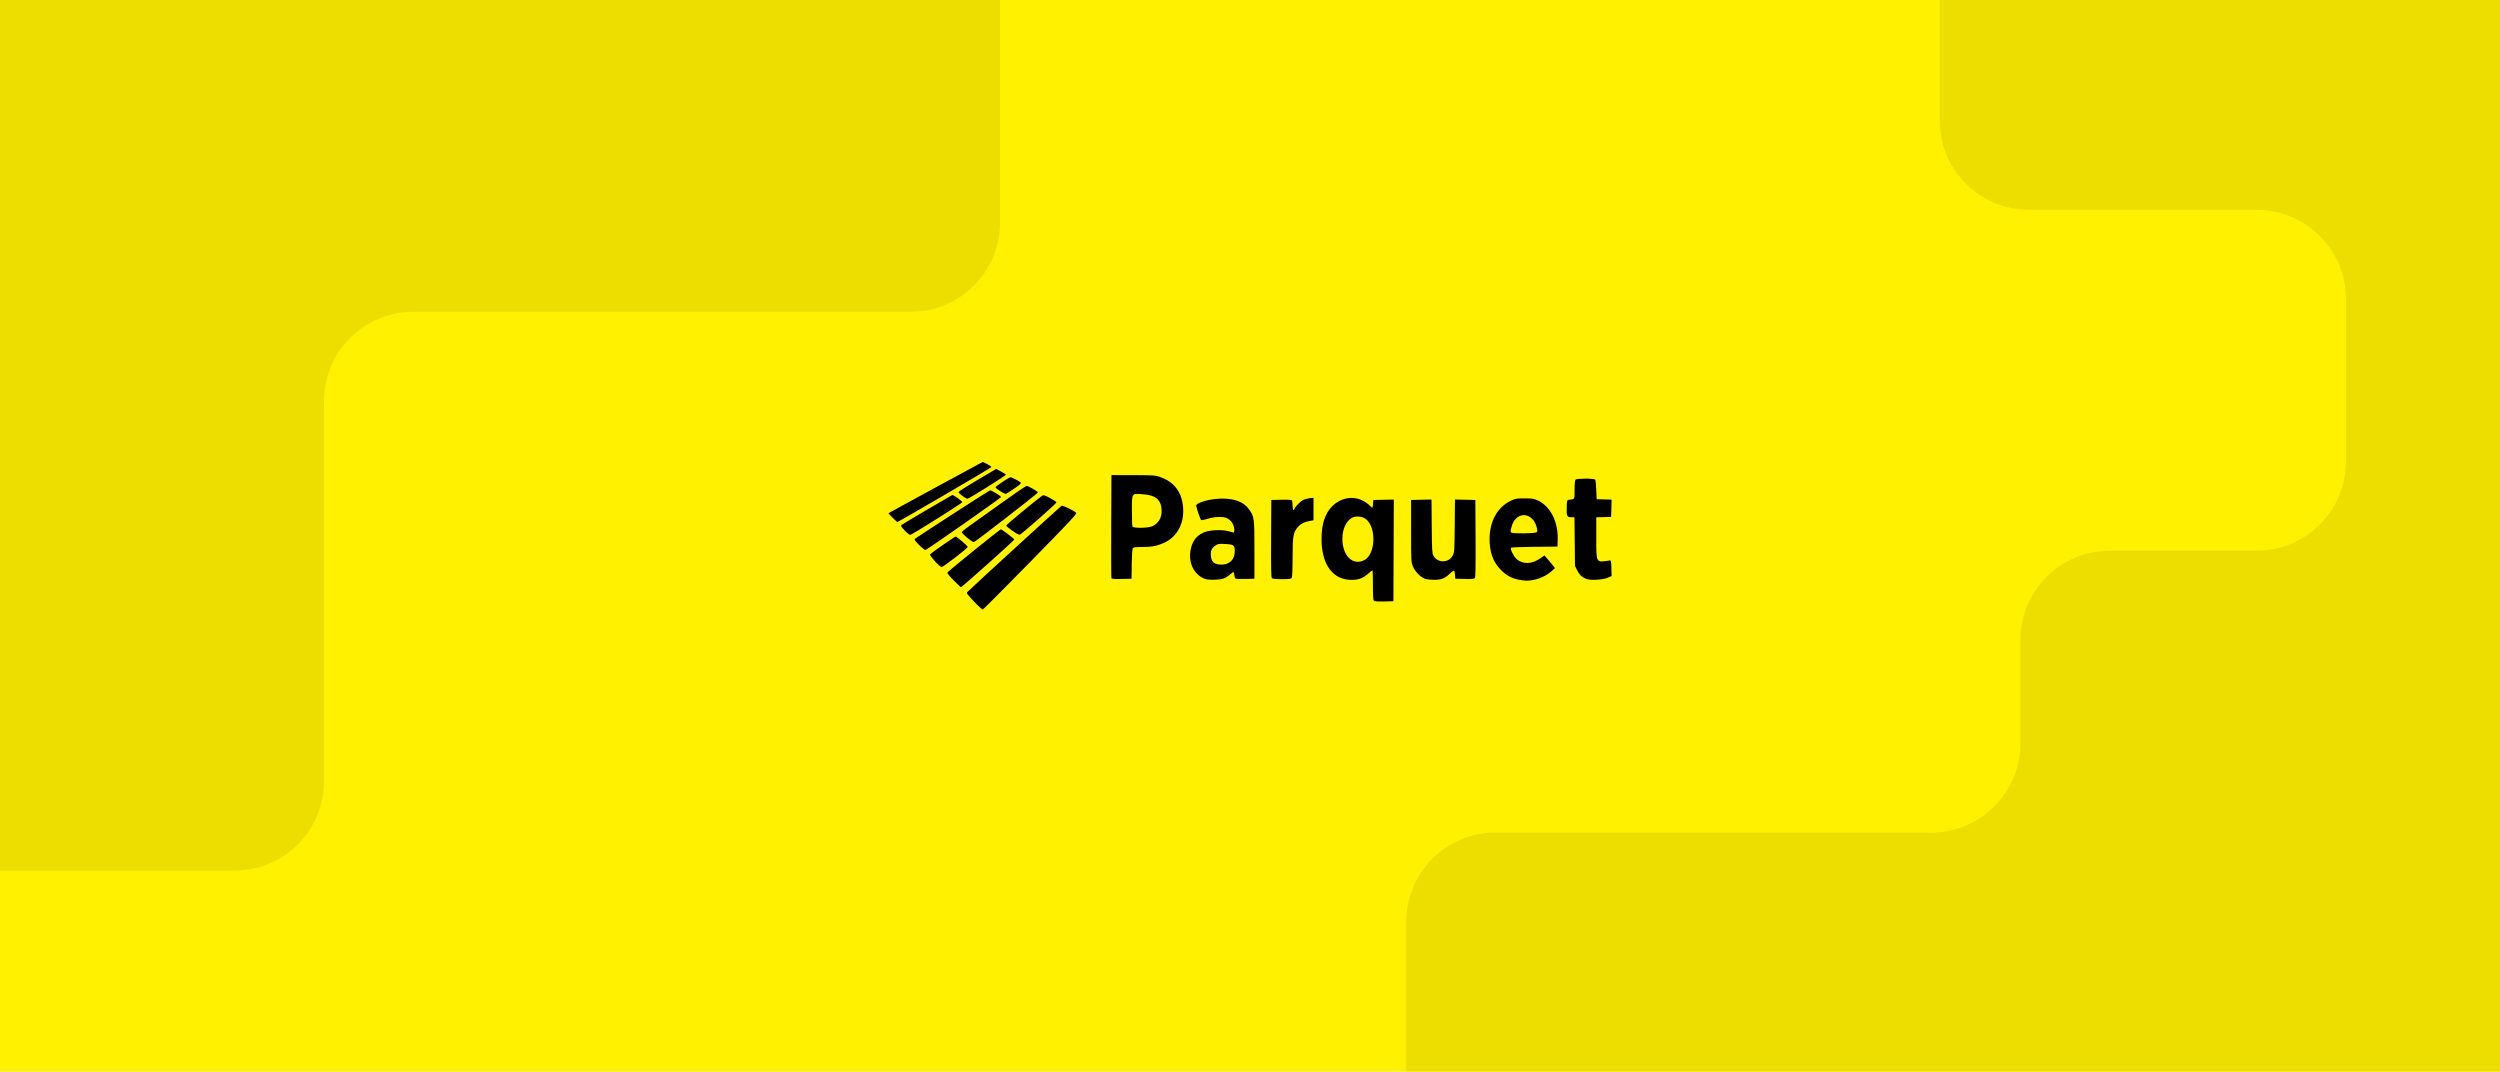
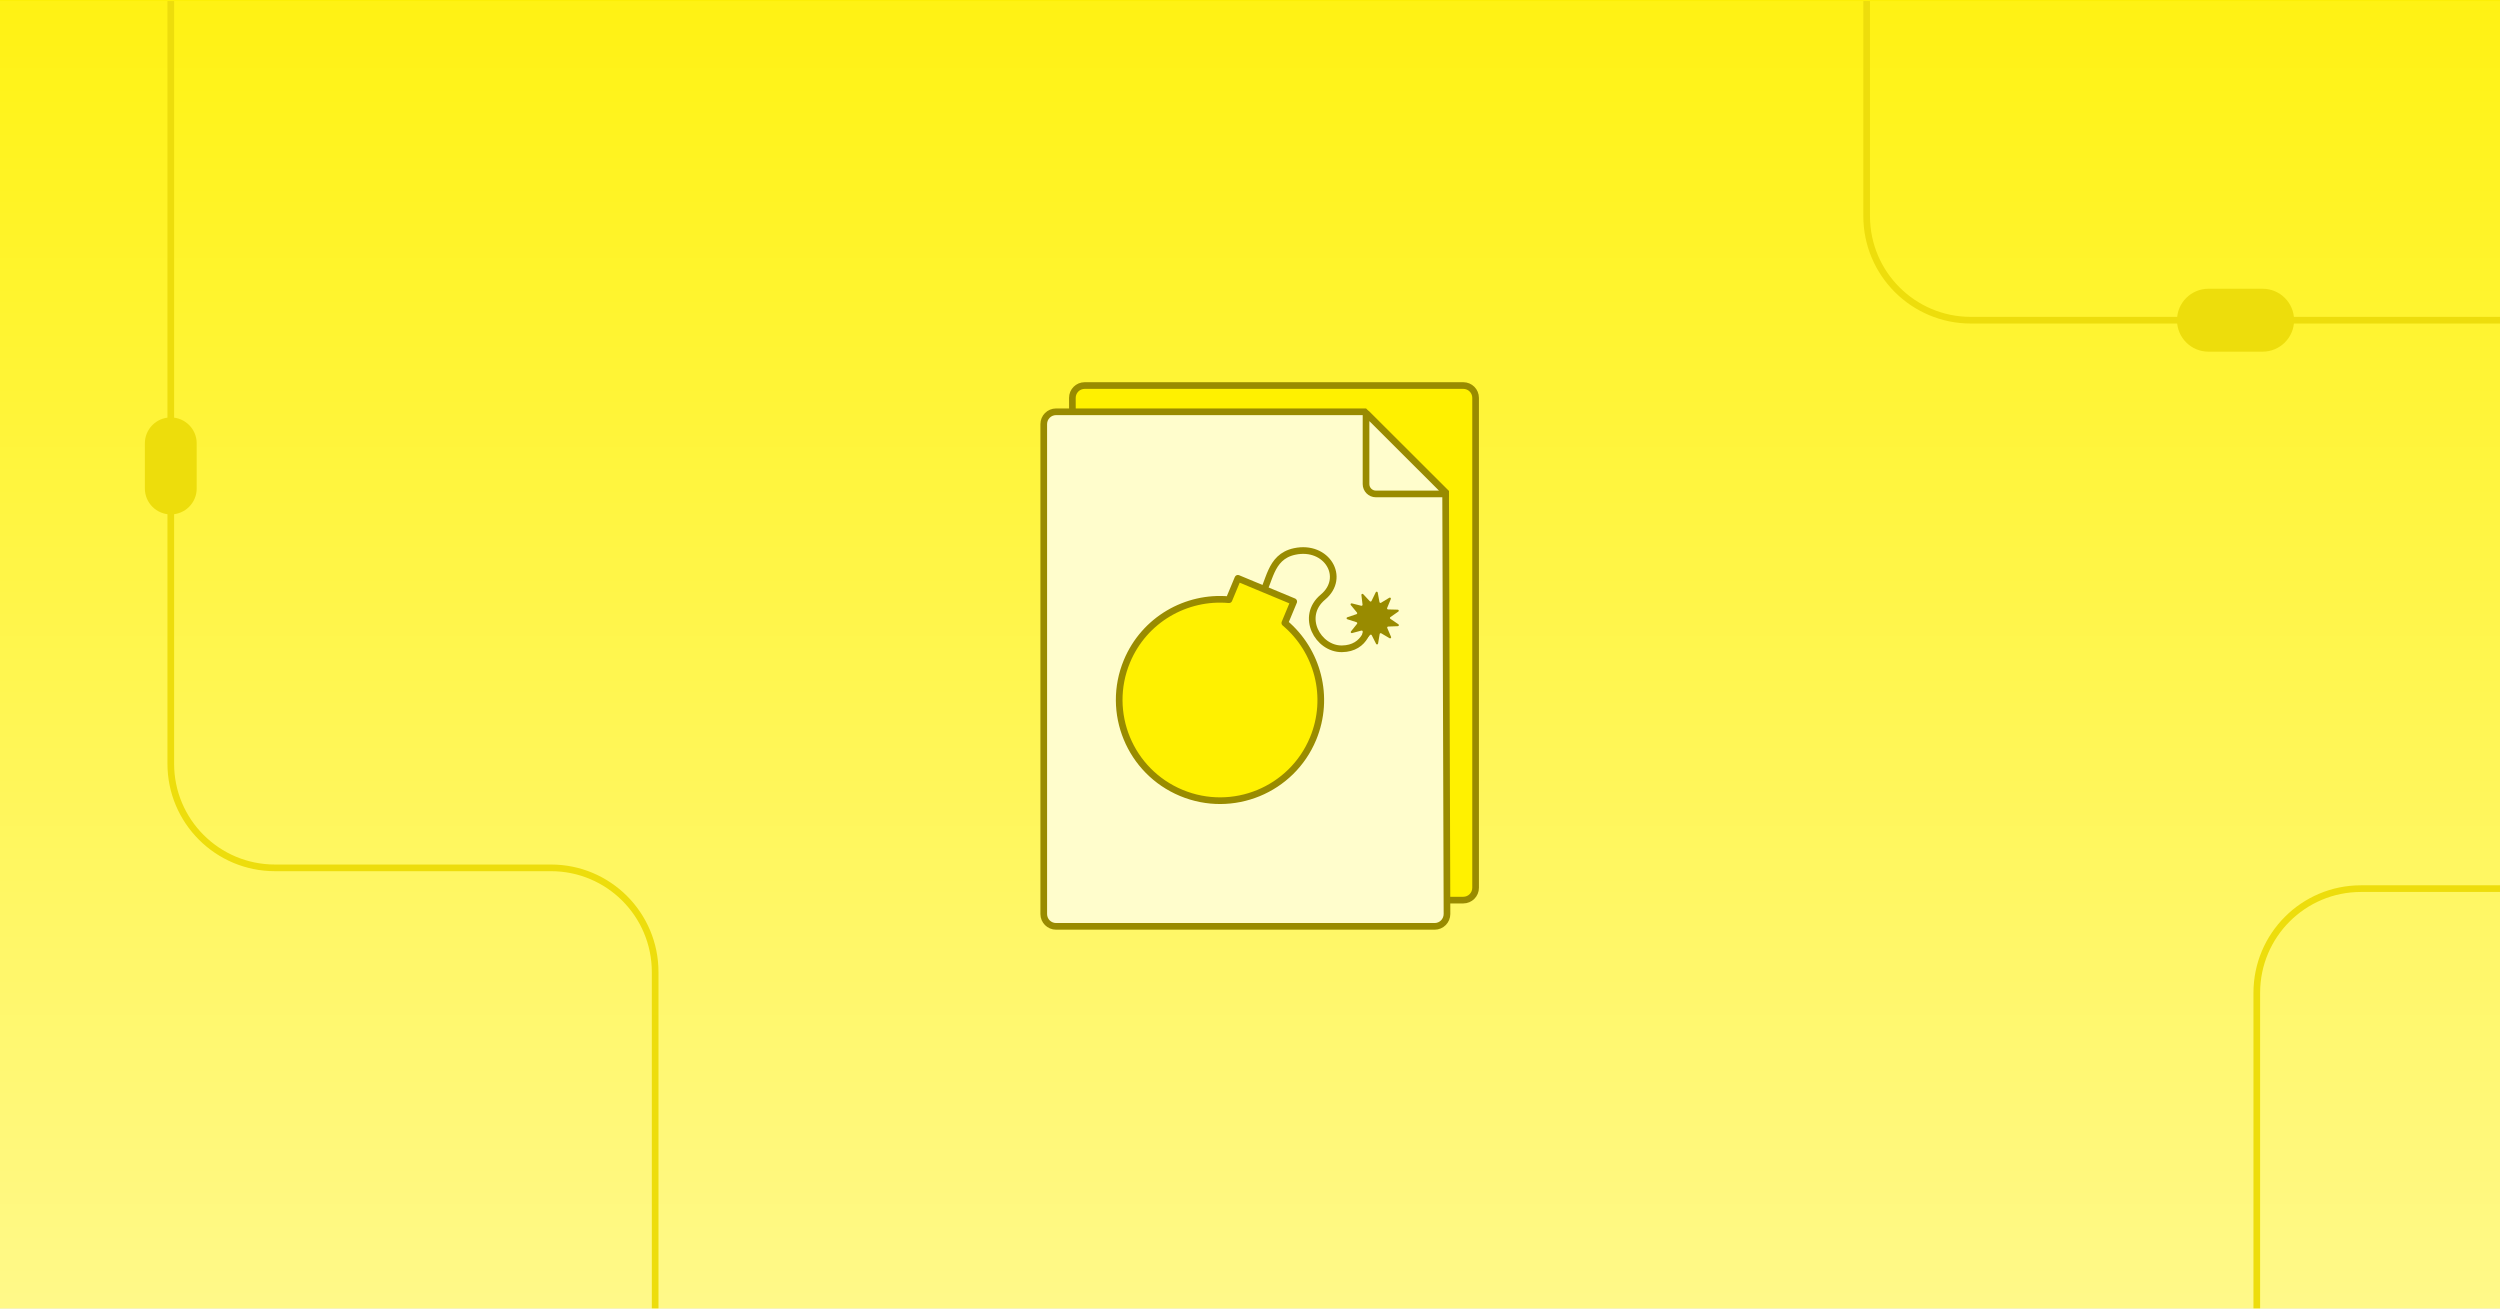
- <svg xmlns="http://www.w3.org/2000/svg" width="560" height="240" fill="none" viewBox="0 0 560 240">
-   <g clip-path="url(#clip0_4998_5654)">
-     <rect width="560" height="240" fill="#FFF100" />
-     <g clip-path="url(#clip1_4998_5654)">
-       <rect width="560" height="240" fill="#FFF100" />
-       <path fill="#EDDE00" d="M224 49.847L224 -1C224 -12.046 215.046 -21 204 -21L-26 -21C-37.046 -21 -46 -12.046 -46 -1L-46 175C-46 186.046 -37.046 195 -26 195L52.571 195C63.617 195 72.571 186.046 72.571 175L72.571 89.847C72.571 78.801 81.526 69.847 92.571 69.847L204 69.847C215.046 69.847 224 60.893 224 49.847Z" />
-       <path fill="#EDDE00" d="M472.584 123.352L505.5 123.352C516.546 123.352 525.5 114.397 525.5 103.352L525.5 67C525.5 55.954 516.546 47 505.5 47L454.5 47C443.454 47 434.5 38.046 434.5 27L434.5 -34C434.5 -45.046 443.454 -54 454.5 -54L583 -54C594.046 -54 603 -45.046 603 -34L603 241.5C603 252.546 594.046 261.5 583 261.5L335 261.5C323.954 261.5 315 252.546 315 241.5L315 206.5C315 195.454 323.954 186.5 335 186.5L432.584 186.5C443.629 186.5 452.584 177.546 452.584 166.5L452.584 143.352C452.584 132.306 461.538 123.352 472.584 123.352Z" />
+ <svg xmlns="http://www.w3.org/2000/svg" fill="none" height="628" viewBox="0 0 1200 628" width="1200">
+   <linearGradient id="a" gradientUnits="userSpaceOnUse" x1="589" x2="586.026" y1="-32.315" y2="764.571">
+     <stop offset="0" stop-color="#fdef00" />
+     <stop offset=".939" stop-color="#fffaa3" />
+   </linearGradient>
+   <linearGradient id="b" gradientUnits="userSpaceOnUse" x1="587" x2="587" y1="-103.981" y2="767.01">
+     <stop offset="0" stop-color="#fff100" />
+     <stop offset=".939" stop-color="#fffa99" />
+   </linearGradient>
+   <clipPath id="c">
+     <path d="m0 0h1200v628h-1200z" />
+   </clipPath>
+   <clipPath id="d">
+     <path d="m0 .5h1200v630h-1200z" />
+   </clipPath>
+   <g clip-path="url(#c)">
+     <path d="m0 0h1200v628h-1200z" fill="url(#a)" />
+     <g clip-path="url(#d)">
+       <path d="m0 0h1200v630h-1200z" fill="url(#b)" transform="translate(0 .5)" />
+       <g stroke="#eddd0c" stroke-width="3.2">
+         <path d="m81.974-109.711v476.282c0 27.615 22.386 50.001 50 50l132.499-.001c27.615 0 50.001 22.386 50.001 50v191.975" stroke-linejoin="round" />
+         <rect fill="#eddd0c" height="43.349" rx="10.837" transform="matrix(-1 -0 0 -1 185.621 490.636)" width="21.675" x="92.811" y="245.318" />
+         <path d="m895.993-69.465v173.163c0 27.614 22.386 50 50 50h411.497" stroke-linejoin="round" />
+         <rect fill="#eddd0c" height="53" rx="13.5" transform="matrix(0 -1 1 0 879.361 1213.759)" width="27" x="1046.56" y="167.199" />
+         <path d="m1083.26 677.199v-200.658c0-27.614 22.39-50 50-50l93-.001" stroke-linecap="round" stroke-linejoin="round" />
+       </g>
    </g>
-     <path fill="#000" d="M218.172 134.742C216.504 132.963 216.455 132.886 216.755 132.549C217.23 132.016 237.501 113.463 237.787 113.293C238.039 113.147 240.523 114.347 241.067 114.876C241.275 115.079 239.66 116.805 230.85 125.794C225.095 131.667 220.273 136.5 220.144 136.527C220.01 136.557 219.123 135.751 218.172 134.737V134.742ZM307.756 134.559C307.597 134.4 307.534 133.41 307.534 131.044C307.534 129.233 307.487 127.75 307.428 127.75C307.37 127.75 306.906 128.114 306.398 128.559C305.186 129.62 304.125 129.966 302.348 129.881C298.389 129.691 296.023 126.268 296.023 120.732C296.023 117.273 296.84 114.878 298.582 113.229C300.405 111.505 302.972 111.049 305.105 112.07C305.699 112.355 306.422 112.84 306.713 113.15C307.004 113.459 307.303 113.712 307.378 113.712C307.454 113.712 307.54 113.328 307.57 112.857L307.625 112.002L312.217 111.901L312.17 123.288L312.124 134.675L310.051 134.725C308.591 134.761 307.912 134.71 307.756 134.554L307.756 134.559ZM305.59 125.478C308.141 124.175 308.373 118.118 305.943 116.261C305.059 115.587 303.533 115.503 302.679 116.084C301.423 116.937 300.695 118.632 300.695 120.706C300.695 124.493 303.041 126.78 305.59 125.477L305.59 125.478ZM213.626 130.014C212.727 129.11 212.159 128.4 212.216 128.252C212.318 127.985 223.97 118.566 224.187 118.573C224.456 118.583 227.198 120.667 227.198 120.861C227.198 121.065 215.485 131.526 215.254 131.526C215.185 131.526 214.452 130.845 213.624 130.012L213.626 130.014ZM340.009 129.815C338.47 129.481 337.27 128.786 336.085 127.543C334.42 125.797 333.663 123.674 333.667 120.766C333.674 116.791 335.376 113.671 338.336 112.216C339.438 111.673 339.622 111.639 341.49 111.639C343.266 111.639 343.581 111.69 344.506 112.123C347.323 113.443 349.065 116.913 348.925 120.925L348.872 122.437L343.749 122.484C340.932 122.511 338.556 122.602 338.471 122.688C338.22 122.939 339.055 124.641 339.711 125.217C341.147 126.477 343.183 126.398 345.122 125.006L345.944 124.416L346.656 125.226C347.047 125.672 347.582 126.31 347.845 126.646L348.323 127.255L347.518 127.976C346.097 129.248 343.782 130.108 341.874 130.071C341.467 130.063 340.628 129.947 340.009 129.812L340.009 129.815ZM344.156 119.245C344.431 119.04 344.435 118.933 344.2 118.047C343.562 115.649 341.38 114.645 339.765 116.004C339.127 116.541 338.797 117.141 338.508 118.291C338.329 118.999 338.336 119.174 338.543 119.306C338.948 119.562 343.802 119.509 344.156 119.245ZM269.878 129.659C267.483 128.768 266.164 126.113 266.685 123.235C267.049 121.23 267.946 120.029 269.653 119.261C270.869 118.714 273.745 118.577 275.191 118.998C275.739 119.157 276.227 119.287 276.275 119.287C276.509 119.287 276.565 118.633 276.387 117.963C276.165 117.124 275.669 116.511 274.872 116.085C274.064 115.655 272.045 115.719 270.473 116.224C269.733 116.462 269.122 116.57 269.041 116.478C268.841 116.251 267.943 113.622 267.943 113.264C267.943 112.58 271.068 111.711 273.602 111.69C276.594 111.666 278.541 112.409 279.728 114.027C280.96 115.706 280.991 115.928 280.991 123.155V129.634L278.937 129.685C277.807 129.713 276.81 129.665 276.722 129.577C276.634 129.489 276.528 129.151 276.487 128.826C276.446 128.501 276.372 128.195 276.323 128.146C276.274 128.096 275.946 128.308 275.595 128.617C274.497 129.581 273.925 129.787 272.172 129.85C271.096 129.889 270.326 129.824 269.877 129.657L269.878 129.659ZM275.213 126.078C276.147 125.543 276.582 124.689 276.582 123.391C276.582 122.106 276.356 121.952 274.332 121.847C273.044 121.781 272.826 121.818 272.265 122.201C271.405 122.787 271.154 123.335 271.235 124.459C271.339 125.919 271.973 126.457 273.612 126.472C274.226 126.478 274.734 126.353 275.213 126.078ZM319.263 129.677C318.27 129.359 316.966 128.042 316.498 126.884C316.09 125.873 316.084 125.744 316.083 118.925L316.083 111.994L320.654 111.893L320.708 117.883C320.756 123.21 320.797 123.936 321.081 124.455C322.02 126.175 324.48 126.161 325.406 124.432C325.787 123.72 325.804 123.469 325.86 117.793L325.918 111.893L330.481 111.994L330.527 120.612C330.562 126.935 330.519 129.298 330.366 129.482C330.205 129.676 329.684 129.722 328.069 129.683L325.981 129.632L325.925 128.822C325.894 128.377 325.801 127.943 325.718 127.86C325.636 127.776 325.216 128.051 324.785 128.471C323.656 129.573 322.833 129.897 321.212 129.88C320.47 129.872 319.592 129.779 319.263 129.674L319.263 129.677ZM355.546 129.735C354.481 129.396 353.807 128.81 353.302 127.782L352.799 126.756L352.681 115.866H351.997C351.006 115.866 350.886 115.617 350.946 113.68C350.997 112.034 351.008 111.996 351.448 111.947C352.781 111.797 352.708 111.927 352.708 109.69C352.708 108.35 352.781 107.586 352.924 107.444C353.23 107.137 357.132 107.145 357.332 107.453C357.412 107.576 357.518 108.609 357.567 109.747L357.657 111.817L360.998 111.92L360.947 113.848L360.896 115.776L357.567 115.879V120.462C357.567 126.233 357.448 126.03 360.537 125.551C360.873 125.498 360.9 125.61 360.948 127.257L361 129.018L360.139 129.412C359.199 129.841 356.483 130.031 355.545 129.733L355.546 129.735ZM248.957 129.506C248.909 129.38 248.89 124.133 248.916 117.848L248.962 106.42L253.822 106.431C258.377 106.441 258.754 106.467 259.851 106.846C263.051 107.952 264.799 110.303 265.023 113.798C265.251 117.368 263.631 120.298 260.697 121.62C259.167 122.309 257.997 122.527 255.815 122.527C254.492 122.527 253.899 122.595 253.758 122.765C253.634 122.914 253.542 124.246 253.511 126.32L253.462 129.636L251.254 129.686C249.587 129.724 249.024 129.68 248.957 129.506ZM258.14 117.868C259.468 117.255 260.216 116.026 260.202 114.479C260.179 111.987 258.944 110.899 255.916 110.702C253.44 110.542 253.551 110.372 253.551 114.33C253.551 116.149 253.6 117.766 253.66 117.922C253.828 118.361 257.158 118.32 258.14 117.867L258.14 117.868ZM284.886 129.479C284.739 129.302 284.695 126.829 284.729 120.616L284.775 111.998L287.011 111.947C288.678 111.909 289.283 111.955 289.393 112.127C289.473 112.254 289.54 112.783 289.542 113.302C289.545 114.227 289.78 114.562 289.982 113.928C290.123 113.483 291.303 112.298 291.926 111.976C292.211 111.828 292.845 111.661 293.334 111.603L294.224 111.497V116.555L293.46 116.682C292.187 116.894 291.369 117.311 290.707 118.085C289.677 119.288 289.545 120.054 289.545 124.82C289.545 127.377 289.472 129.166 289.359 129.377C289.191 129.69 288.965 129.725 287.131 129.725C285.626 129.725 285.036 129.661 284.886 129.48L284.886 129.479ZM209.383 125.668C208.679 124.882 208.237 124.246 208.332 124.158C208.823 123.699 213.889 120.186 214.056 120.188C214.329 120.192 216.774 122.288 216.774 122.519C216.774 122.802 211.287 127.025 210.919 127.025C210.742 127.025 210.051 126.414 209.383 125.668ZM205.891 122.085C204.883 121.065 204.763 120.874 204.991 120.662C205.319 120.357 221.425 109.963 221.752 109.84C222.009 109.747 224.24 111.097 224.24 111.347C224.24 111.525 207.731 123.087 207.33 123.189C207.17 123.23 206.567 122.766 205.891 122.083V122.085ZM216.632 120.443C215.967 119.891 215.426 119.344 215.43 119.228C215.434 119.111 216.022 118.606 216.735 118.105C217.449 117.603 220.646 115.316 223.843 113.021C227.038 110.726 229.784 108.848 229.945 108.848C230.375 108.848 232.552 110.106 232.482 110.315C232.381 110.618 218.408 121.443 218.116 121.443C217.964 121.444 217.296 120.994 216.631 120.442L216.632 120.443ZM202.647 118.822C201.853 117.982 201.738 117.78 201.945 117.59C202.125 117.427 212.101 111.534 213.305 110.88C213.504 110.771 215.619 112.297 215.551 112.5C215.464 112.762 204.212 119.826 203.879 119.826C203.72 119.826 203.163 119.374 202.64 118.822H202.647ZM226.767 118.889C226.037 118.365 225.411 117.851 225.376 117.748C225.327 117.6 231.945 112.1 233.444 111.041C233.736 110.835 233.965 110.904 235.217 111.571C236.008 111.992 236.654 112.422 236.652 112.527C236.649 112.795 228.769 119.724 228.401 119.792C228.233 119.821 227.497 119.416 226.767 118.892V118.889ZM199.96 115.975L199 115.003L199.426 114.727C199.66 114.575 204.417 111.981 209.996 108.961L220.138 103.472L221.108 103.948C221.642 104.209 222.078 104.512 222.078 104.62C222.078 104.768 201.223 116.946 200.971 116.946C200.944 116.946 200.489 116.508 199.961 115.974L199.96 115.975ZM215.557 111.075C215.087 110.722 214.703 110.339 214.703 110.225C214.704 110.111 216.605 108.898 218.928 107.529L223.151 105.042L224.236 105.62C224.832 105.938 225.32 106.259 225.32 106.334C225.32 106.547 217.035 111.727 216.709 111.721C216.546 111.718 216.029 111.427 215.558 111.074L215.557 111.075ZM224.019 109.998C223.45 109.647 222.985 109.265 222.988 109.148C222.991 108.952 225.868 107.025 226.34 106.903C226.557 106.847 228.492 107.868 228.649 108.121C228.696 108.197 228.595 108.384 228.424 108.536C227.839 109.057 225.44 110.648 225.247 110.643C225.141 110.64 224.588 110.35 224.019 109.998Z" />
+     <g stroke="#998b00" stroke-miterlimit="10" stroke-width="3.2">
+       <path d="m520.656 185.057h181.71c3.276 0 5.922 2.646 5.922 5.922v235.152c0 3.276-2.646 5.922-5.922 5.922h-148.14l-.63-.63-38.214-38.16v-.648l-.648-201.618c0-3.276 2.646-5.94 5.922-5.94z" fill="#fff100" />
+       <path d="m688.632 444.652h-181.71c-3.276 0-5.922-2.646-5.922-5.922v-235.152c0-3.276 2.646-5.922 5.922-5.922h148.14l.63.63 38.214 38.16v.648l.648 201.618c0 3.276-2.646 5.94-5.922 5.94z" fill="#fffdcc" />
+       <path d="m693.907 236.446v.648h-33.48c-2.61 0-4.734-2.124-4.734-4.734v-33.552c0-.198.234-.288.378-.162l37.836 37.782z" fill="#fffdcc" />
+       <path d="m604.757 286.628c4.941-6.588 4.28-19.292 16.666-21.927 15.482-3.294 24.835 12.54 13.572 21.928-11.08 9.235-2.368 24.933 9.122 24.798 11.489-.135 13.716-10.906 12.728-14.858" stroke-linecap="round" stroke-linejoin="round" />
+       <path d="m589.911 287.862 4.274-10.268 13.401 5.578 13.401 5.579-4.274 10.268c15.751 13.226 21.862 35.602 13.548 55.573-10.254 24.634-38.562 36.276-63.232 26.007-24.669-10.269-36.354-38.56-26.099-63.193 8.313-19.972 28.497-31.402 48.981-29.544z" fill="#fff100" stroke-linecap="round" stroke-linejoin="round" />
+     </g>
+     <path d="m660.366 284.285c.212-.434.855-.346.942.129l.837 4.58c.063.345.452.519.752.337l3.978-2.419c.413-.251.906.171.722.618l-1.772 4.306c-.133.324.1.681.45.69l4.655.115c.483.012.67.634.274.91l-3.819 2.665c-.287.2-.285.627.005.823l3.854 2.614c.399.272.221.895-.262.914l-4.653.177c-.35.013-.578.373-.441.696l1.829 4.282c.189.444-.298.872-.714.627l-4.01-2.367c-.302-.178-.689.002-.747.347l-.777 4.591c-.081.476-.723.573-.94.142l-2.094-4.159c-.157-.313-.58-.371-.816-.112l-3.136 3.442c-.325.357-.917.091-.867-.389l.488-4.631c.036-.348-.288-.626-.627-.535l-4.498 1.2c-.467.125-.822-.419-.519-.796l2.913-3.632c.219-.274.096-.682-.237-.789l-4.434-1.423c-.46-.147-.464-.796-.006-.95l4.414-1.48c.333-.112.45-.522.227-.792l-2.961-3.594c-.307-.373.041-.921.509-.803l4.514 1.142c.34.085.66-.196.619-.544l-.548-4.624c-.056-.479.532-.753.862-.4l3.181 3.4c.239.256.661.193.814-.122z" fill="#998b00" />
  </g>
-   <defs>
-     <clipPath id="clip0_4998_5654">
-       <rect width="560" height="240" fill="#fff" />
-     </clipPath>
-     <clipPath id="clip1_4998_5654">
-       <rect width="560" height="240" fill="#fff" />
-     </clipPath>
-   </defs>
</svg>
